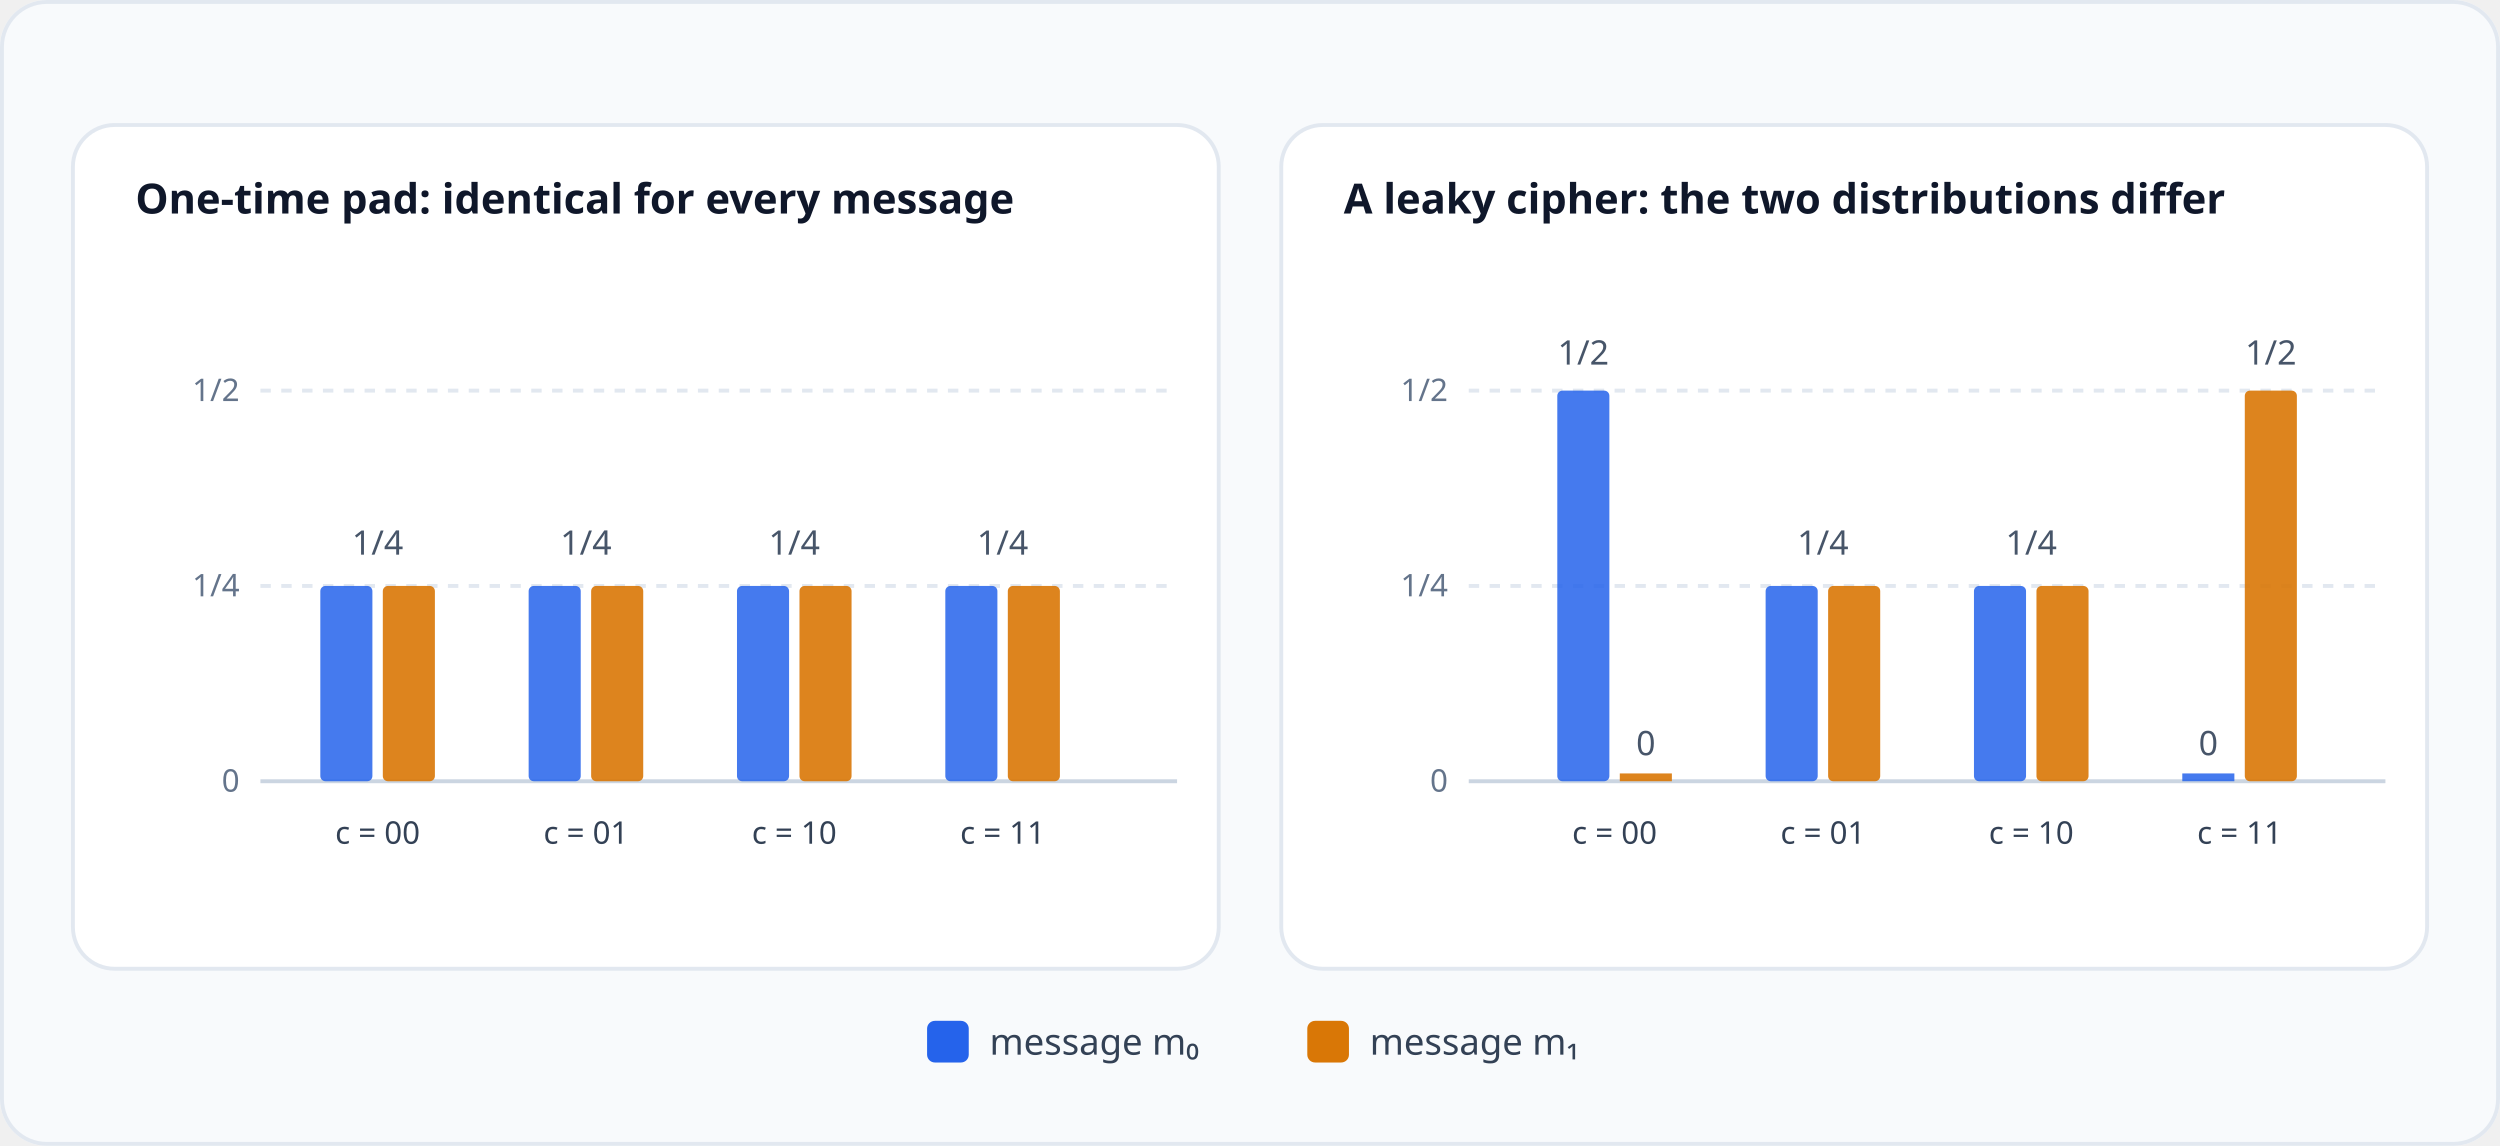
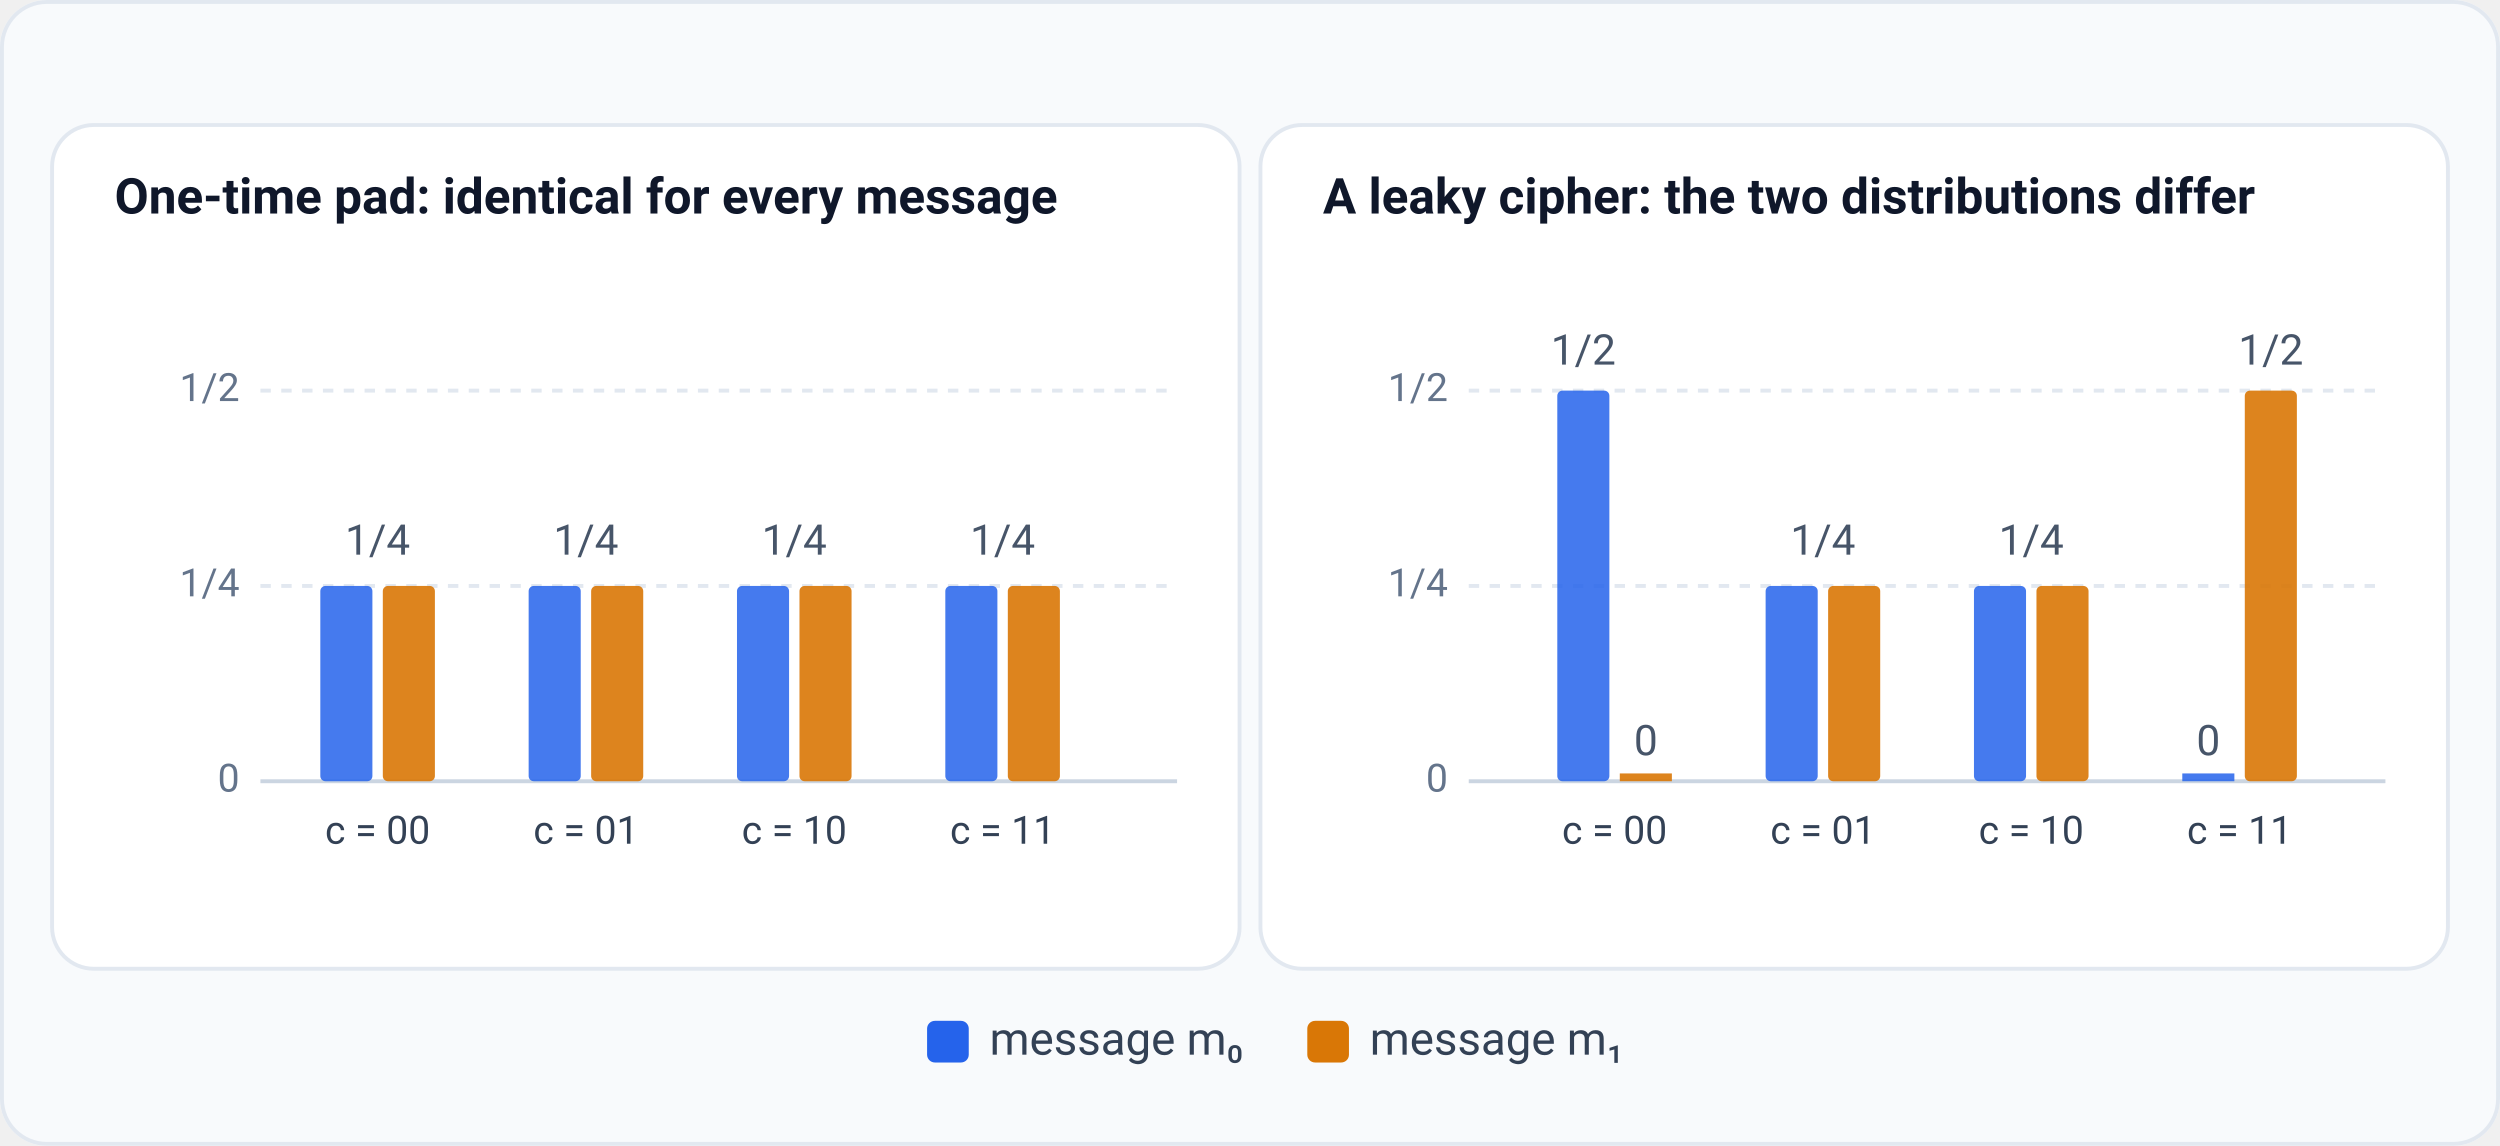
- <svg xmlns="http://www.w3.org/2000/svg" viewBox="0 0 960 440" width="960" height="440" font-family="sans-serif" role="img" aria-labelledby="t d">
+ <svg xmlns="http://www.w3.org/2000/svg" viewBox="0 0 960 440" width="960" height="440" font-family="'Segoe UI', 'Segoe UI Symbol', Roboto, 'Helvetica Neue', Arial, 'DejaVu Sans', sans-serif" role="img" aria-labelledby="t d">
  <rect width="960" height="440" rx="18" fill="#f8fafc" />
  <rect x="0.75" y="0.75" width="958.5" height="438.5" rx="17.25" fill="none" stroke="#e2e8f0" stroke-width="1.5" />
-   <rect x="28" y="48" width="440" height="324" rx="16" fill="#ffffff" stroke="#e2e8f0" stroke-width="1.5" />
-   <rect x="492" y="48" width="440" height="324" rx="16" fill="#ffffff" stroke="#e2e8f0" stroke-width="1.5" />
-   <text x="52" y="82" font-size="16" font-weight="700" fill="#0f172a">One-time pad: identical for every message</text>
-   <text x="516" y="82" font-size="16" font-weight="700" fill="#0f172a">A leaky cipher: the two distributions differ</text>
-   <text x="92" y="154" font-size="12" fill="#64748b" text-anchor="end">1/2</text>
-   <text x="92" y="229" font-size="12" fill="#64748b" text-anchor="end">1/4</text>
-   <text x="92" y="304" font-size="12" fill="#64748b" text-anchor="end">0</text>
-   <text x="556" y="154" font-size="12" fill="#64748b" text-anchor="end">1/2</text>
-   <text x="556" y="229" font-size="12" fill="#64748b" text-anchor="end">1/4</text>
-   <text x="556" y="304" font-size="12" fill="#64748b" text-anchor="end">0</text>
+   <rect x="20" y="48" width="456" height="324" rx="16" fill="#ffffff" stroke="#e2e8f0" stroke-width="1.5" />
+   <rect x="484" y="48" width="456" height="324" rx="16" fill="#ffffff" stroke="#e2e8f0" stroke-width="1.5" />
+   <text x="44" y="82" font-size="19" font-weight="700" fill="#0f172a">One-time pad: identical for every message</text>
+   <text x="508" y="82" font-size="19" font-weight="700" fill="#0f172a">A leaky cipher: the two distributions differ</text>
+   <text x="92" y="154" font-size="15" fill="#64748b" text-anchor="end">1/2</text>
+   <text x="92" y="229" font-size="15" fill="#64748b" text-anchor="end">1/4</text>
+   <text x="92" y="304" font-size="15" fill="#64748b" text-anchor="end">0</text>
+   <text x="556" y="154" font-size="15" fill="#64748b" text-anchor="end">1/2</text>
+   <text x="556" y="229" font-size="15" fill="#64748b" text-anchor="end">1/4</text>
+   <text x="556" y="304" font-size="15" fill="#64748b" text-anchor="end">0</text>
  <line x1="100" y1="150" x2="452" y2="150" stroke="#e2e8f0" stroke-width="1.5" stroke-dasharray="4 4" />
  <line x1="100" y1="225" x2="452" y2="225" stroke="#e2e8f0" stroke-width="1.5" stroke-dasharray="4 4" />
  <line x1="100" y1="300" x2="452" y2="300" stroke="#cbd5e1" stroke-width="1.5" />
  <line x1="564" y1="150" x2="916" y2="150" stroke="#e2e8f0" stroke-width="1.5" stroke-dasharray="4 4" />
  <line x1="564" y1="225" x2="916" y2="225" stroke="#e2e8f0" stroke-width="1.5" stroke-dasharray="4 4" />
  <line x1="564" y1="300" x2="916" y2="300" stroke="#cbd5e1" stroke-width="1.5" />
  <rect x="123" y="225" width="20" height="75" rx="2" fill="#2563eb" fill-opacity="0.85" />
  <rect x="147" y="225" width="20" height="75" rx="2" fill="#d97706" fill-opacity="0.9" />
  <rect x="203" y="225" width="20" height="75" rx="2" fill="#2563eb" fill-opacity="0.85" />
  <rect x="227" y="225" width="20" height="75" rx="2" fill="#d97706" fill-opacity="0.9" />
  <rect x="283" y="225" width="20" height="75" rx="2" fill="#2563eb" fill-opacity="0.85" />
  <rect x="307" y="225" width="20" height="75" rx="2" fill="#d97706" fill-opacity="0.9" />
  <rect x="363" y="225" width="20" height="75" rx="2" fill="#2563eb" fill-opacity="0.85" />
  <rect x="387" y="225" width="20" height="75" rx="2" fill="#d97706" fill-opacity="0.9" />
-   <text x="145" y="213" font-size="13" fill="#475569" text-anchor="middle">1/4</text>
-   <text x="225" y="213" font-size="13" fill="#475569" text-anchor="middle">1/4</text>
-   <text x="305" y="213" font-size="13" fill="#475569" text-anchor="middle">1/4</text>
-   <text x="385" y="213" font-size="13" fill="#475569" text-anchor="middle">1/4</text>
+   <text x="145" y="213" font-size="16.25" fill="#475569" text-anchor="middle">1/4</text>
+   <text x="225" y="213" font-size="16.25" fill="#475569" text-anchor="middle">1/4</text>
+   <text x="305" y="213" font-size="16.25" fill="#475569" text-anchor="middle">1/4</text>
+   <text x="385" y="213" font-size="16.25" fill="#475569" text-anchor="middle">1/4</text>
  <rect x="598" y="150" width="20" height="150" rx="2" fill="#2563eb" fill-opacity="0.85" />
  <rect x="622" y="297" width="20" height="3" fill="#d97706" fill-opacity="0.9" />
  <rect x="678" y="225" width="20" height="75" rx="2" fill="#2563eb" fill-opacity="0.85" />
  <rect x="702" y="225" width="20" height="75" rx="2" fill="#d97706" fill-opacity="0.9" />
  <rect x="758" y="225" width="20" height="75" rx="2" fill="#2563eb" fill-opacity="0.85" />
  <rect x="782" y="225" width="20" height="75" rx="2" fill="#d97706" fill-opacity="0.9" />
  <rect x="838" y="297" width="20" height="3" fill="#2563eb" fill-opacity="0.85" />
  <rect x="862" y="150" width="20" height="150" rx="2" fill="#d97706" fill-opacity="0.9" />
-   <text x="608" y="140" font-size="13" fill="#475569" text-anchor="middle">1/2</text>
-   <text x="632" y="290" font-size="13" fill="#475569" text-anchor="middle">0</text>
-   <text x="700" y="213" font-size="13" fill="#475569" text-anchor="middle">1/4</text>
-   <text x="780" y="213" font-size="13" fill="#475569" text-anchor="middle">1/4</text>
-   <text x="848" y="290" font-size="13" fill="#475569" text-anchor="middle">0</text>
-   <text x="872" y="140" font-size="13" fill="#475569" text-anchor="middle">1/2</text>
-   <text x="145" y="324" font-size="12" fill="#334155" text-anchor="middle">c = 00</text>
-   <text x="225" y="324" font-size="12" fill="#334155" text-anchor="middle">c = 01</text>
-   <text x="305" y="324" font-size="12" fill="#334155" text-anchor="middle">c = 10</text>
-   <text x="385" y="324" font-size="12" fill="#334155" text-anchor="middle">c = 11</text>
-   <text x="620" y="324" font-size="12" fill="#334155" text-anchor="middle">c = 00</text>
-   <text x="700" y="324" font-size="12" fill="#334155" text-anchor="middle">c = 01</text>
-   <text x="780" y="324" font-size="12" fill="#334155" text-anchor="middle">c = 10</text>
-   <text x="860" y="324" font-size="12" fill="#334155" text-anchor="middle">c = 11</text>
+   <text x="608" y="140" font-size="16.25" fill="#475569" text-anchor="middle">1/2</text>
+   <text x="632" y="290" font-size="16.25" fill="#475569" text-anchor="middle">0</text>
+   <text x="700" y="213" font-size="16.25" fill="#475569" text-anchor="middle">1/4</text>
+   <text x="780" y="213" font-size="16.25" fill="#475569" text-anchor="middle">1/4</text>
+   <text x="848" y="290" font-size="16.25" fill="#475569" text-anchor="middle">0</text>
+   <text x="872" y="140" font-size="16.25" fill="#475569" text-anchor="middle">1/2</text>
+   <text x="145" y="324" font-size="15" fill="#334155" text-anchor="middle">c = 00</text>
+   <text x="225" y="324" font-size="15" fill="#334155" text-anchor="middle">c = 01</text>
+   <text x="305" y="324" font-size="15" fill="#334155" text-anchor="middle">c = 10</text>
+   <text x="385" y="324" font-size="15" fill="#334155" text-anchor="middle">c = 11</text>
+   <text x="620" y="324" font-size="15" fill="#334155" text-anchor="middle">c = 00</text>
+   <text x="700" y="324" font-size="15" fill="#334155" text-anchor="middle">c = 01</text>
+   <text x="780" y="324" font-size="15" fill="#334155" text-anchor="middle">c = 10</text>
+   <text x="860" y="324" font-size="15" fill="#334155" text-anchor="middle">c = 11</text>
  <rect x="356" y="392" width="16" height="16" rx="3" fill="#2563eb" />
-   <text x="380" y="405" font-size="14" fill="#334155">message m₀</text>
+   <text x="380" y="405" font-size="17.5" fill="#334155">message m₀</text>
  <rect x="502" y="392" width="16" height="16" rx="3" fill="#d97706" />
-   <text x="526" y="405" font-size="14" fill="#334155">message m₁</text>
+   <text x="526" y="405" font-size="17.5" fill="#334155">message m₁</text>
</svg>
